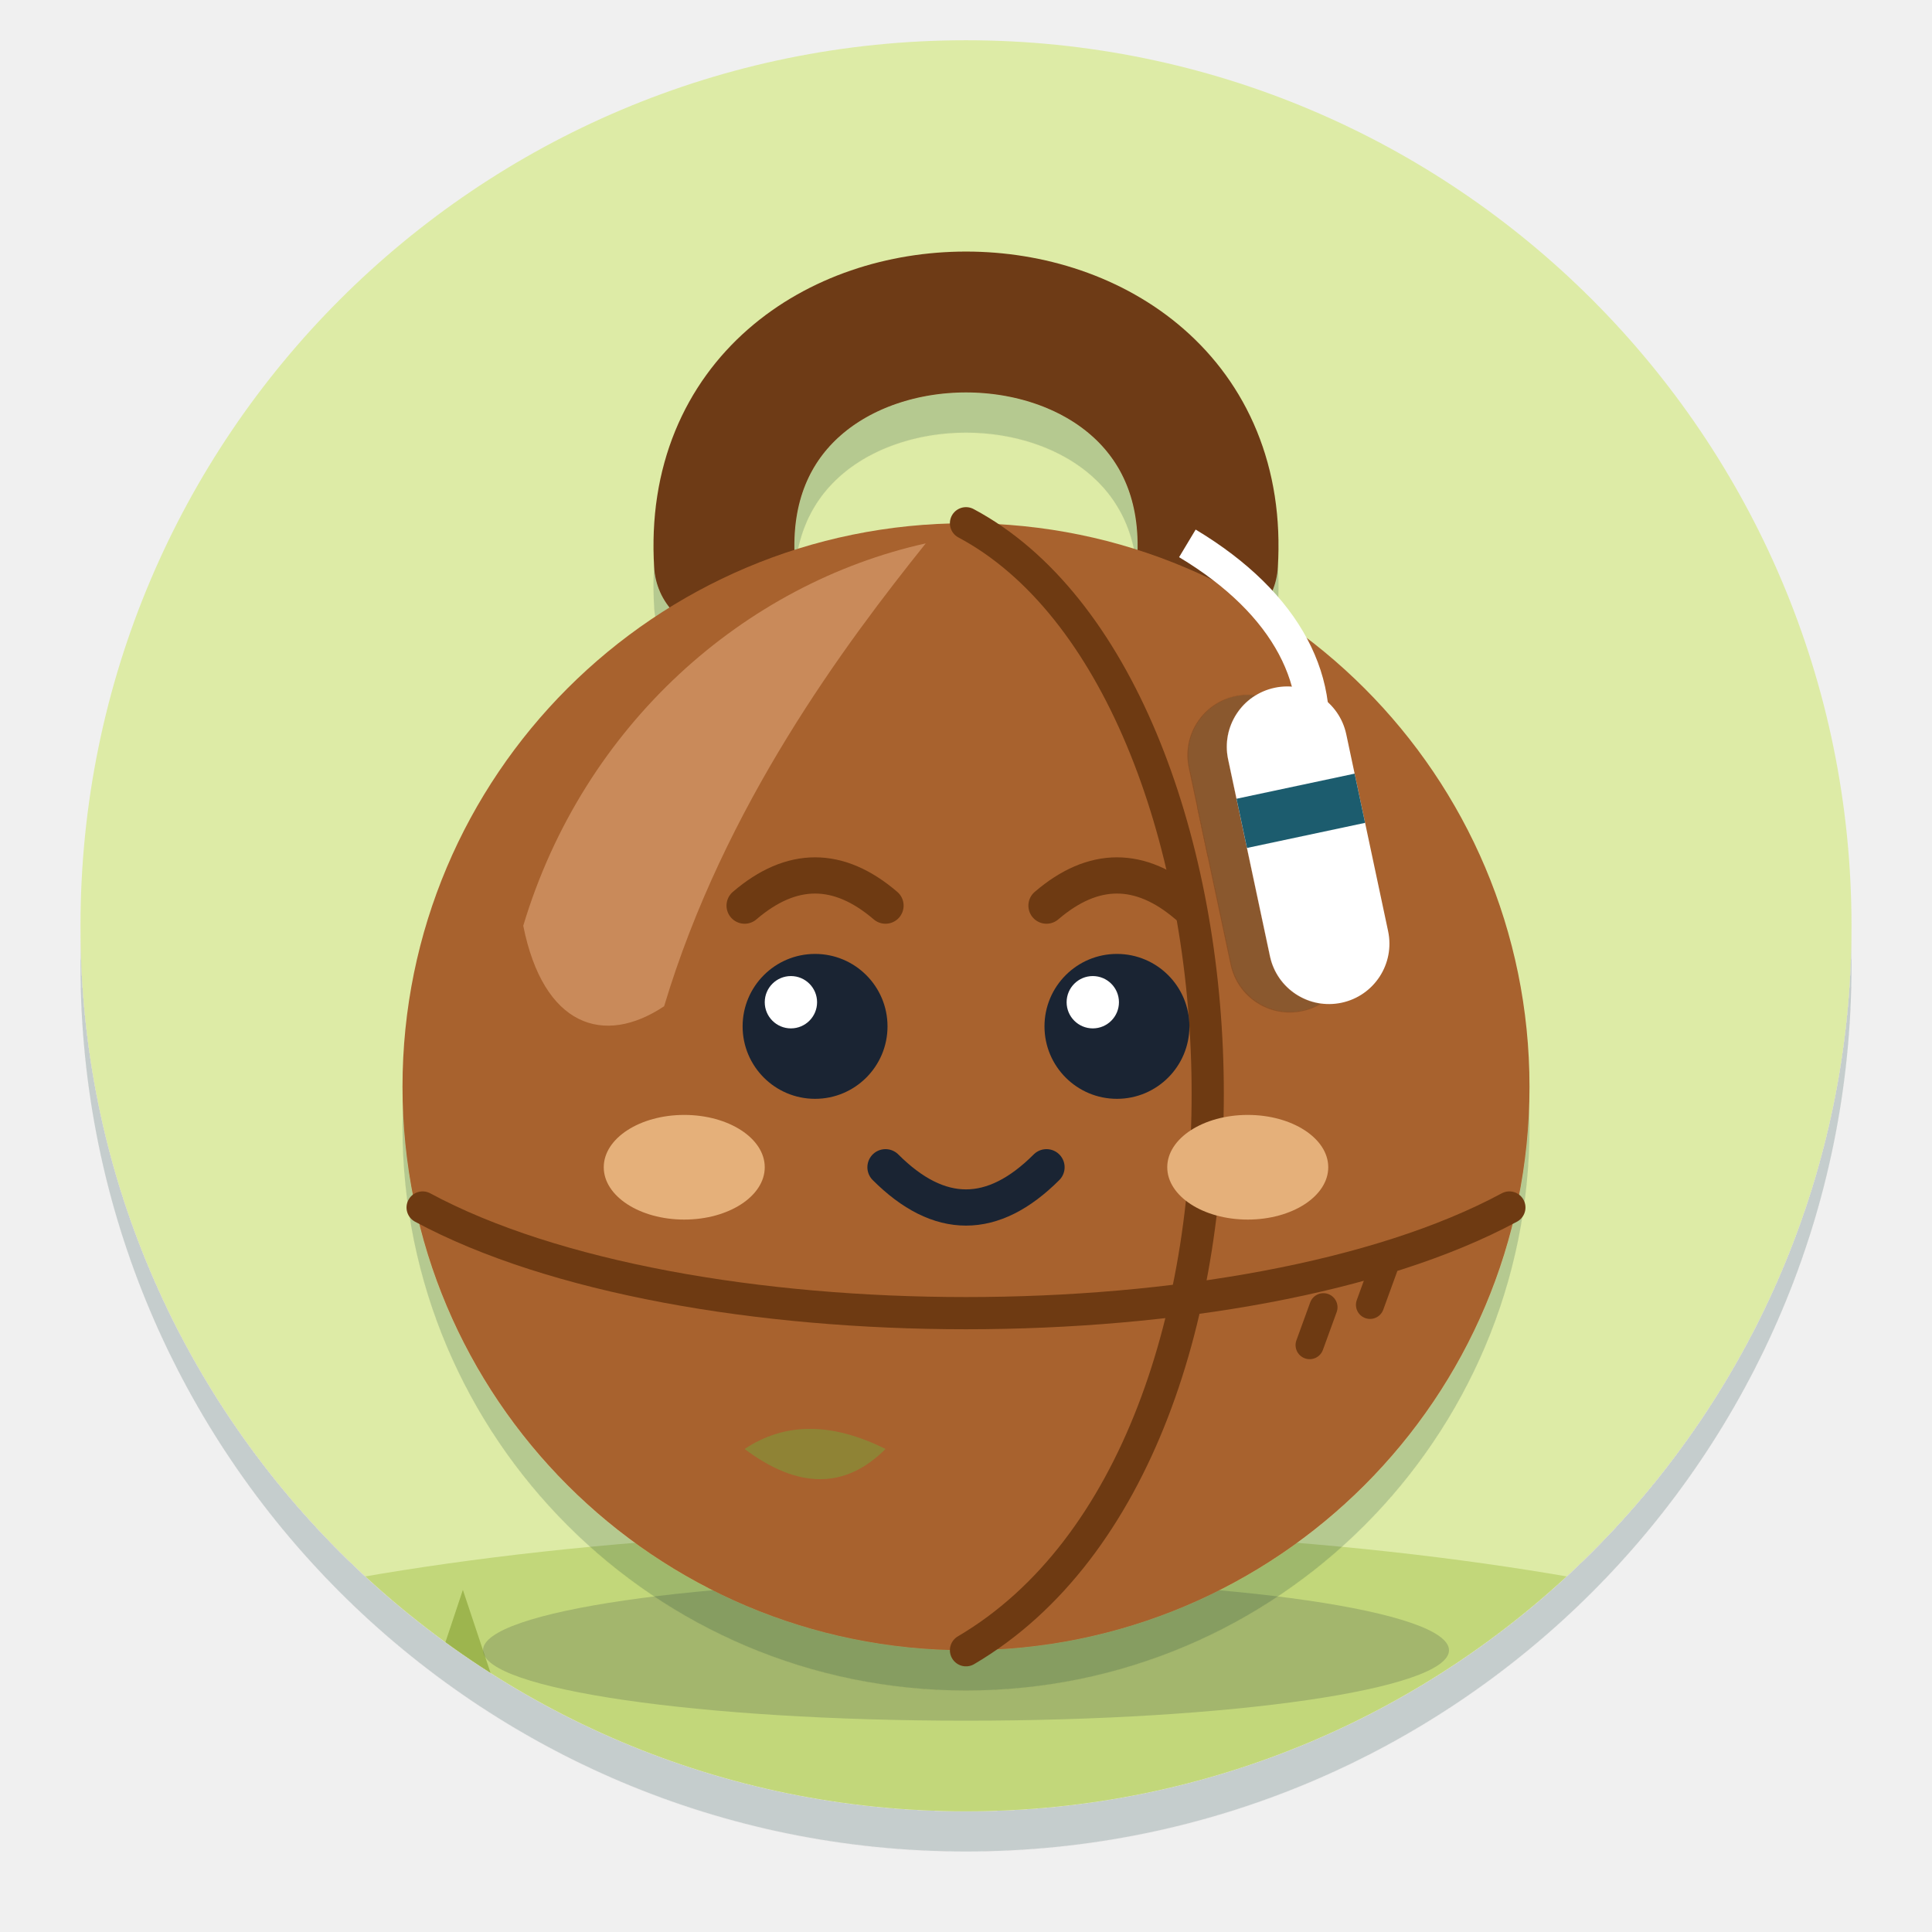
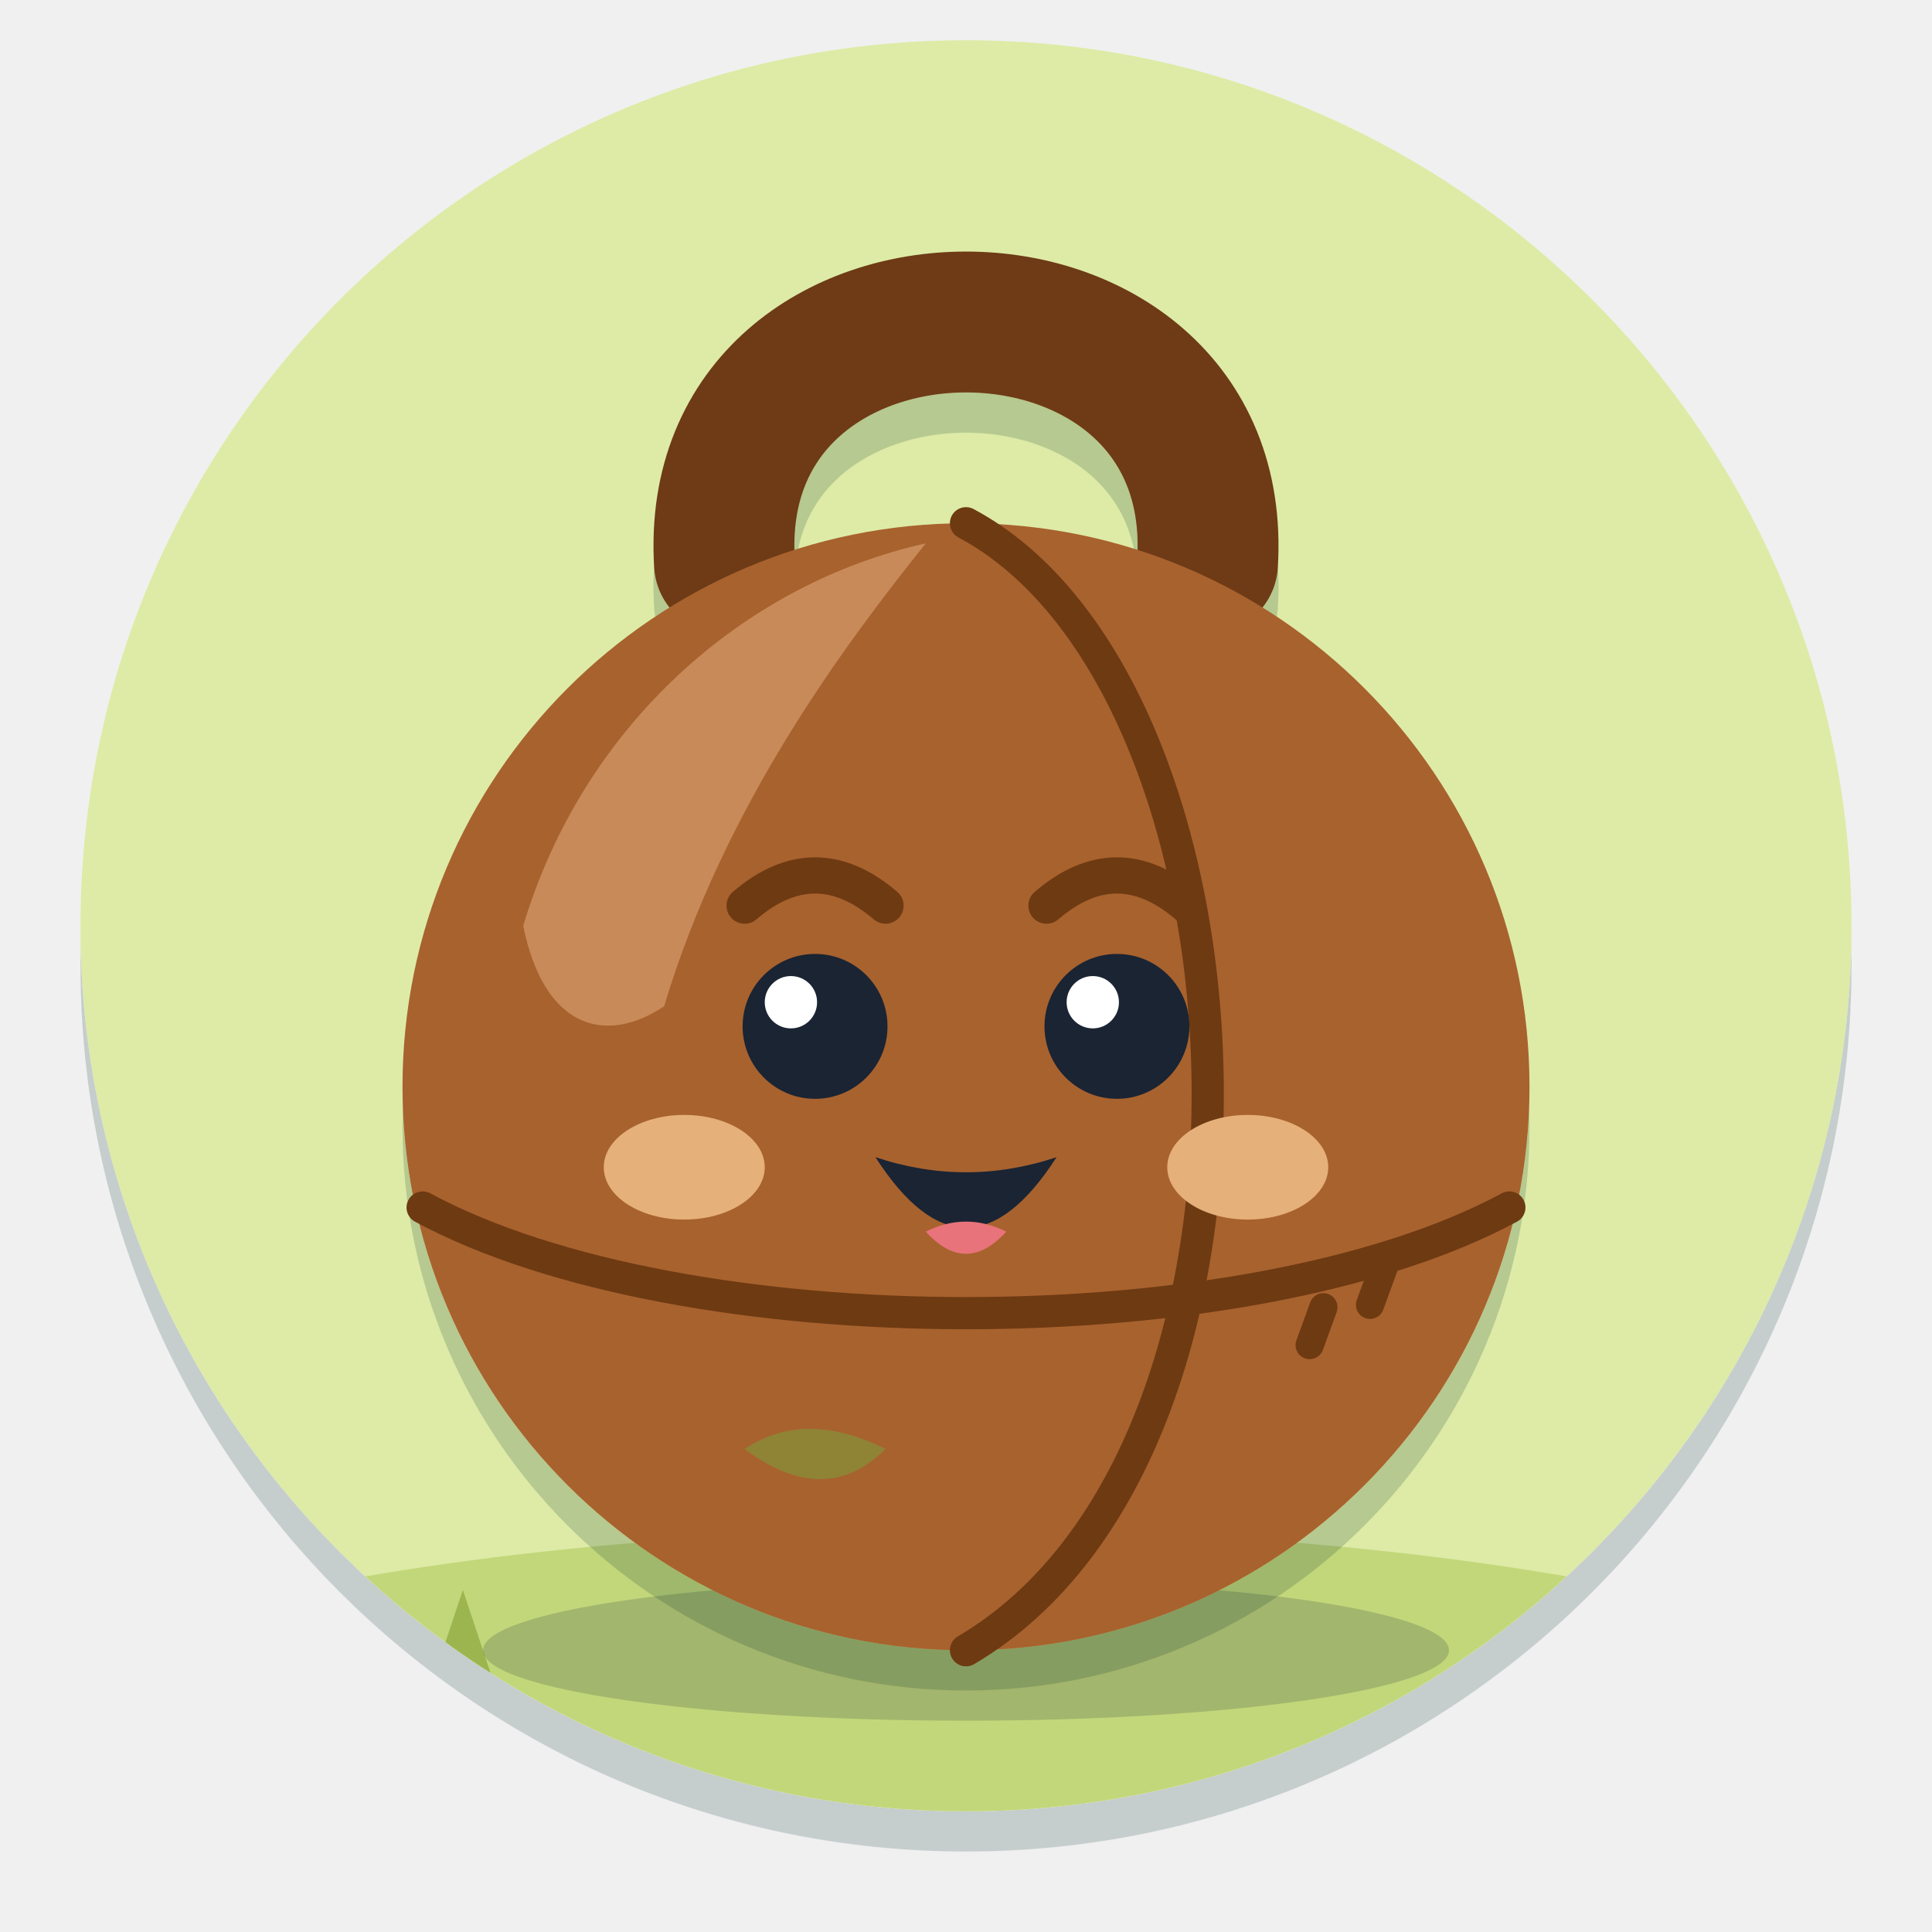
- <svg xmlns="http://www.w3.org/2000/svg" viewBox="0 0 96 96" role="img" aria-label="Tumble's mark: the herding ball of Whistle Meadow">
+ <svg xmlns="http://www.w3.org/2000/svg" viewBox="0 0 96 96" role="img" aria-label="Tumble's mark: the herding ball of Lakeside Field">
  <defs>
    <filter id="mark-layer" x="-30%" y="-40%" width="160%" height="180%">
      <feFlood flood-color="#1A2433" flood-opacity="0.18" result="ink" />
      <feComposite in="ink" in2="SourceAlpha" operator="in" result="sil" />
      <feOffset in="sil" dy="2" result="drop" />
      <feMerge>
        <feMergeNode in="drop" />
        <feMergeNode in="SourceGraphic" />
      </feMerge>
    </filter>
    <clipPath id="mark-disc">
      <circle cx="48" cy="46" r="44" />
    </clipPath>
  </defs>
  <g filter="url(#mark-layer)">
    <circle cx="48" cy="46" r="44" fill="#DDEBA6" />
  </g>
  <g clip-path="url(#mark-disc)">
    <ellipse cx="48" cy="90" rx="54" ry="14" fill="#C2D77A" />
    <path d="M8 84 l4 -12 l3 12 Z M82 84 l4 -13 l3 13 Z M20 88 l3 -9 l3 9 Z" fill="#9DB54E" />
    <ellipse cx="48" cy="82" rx="24" ry="3.5" fill="rgba(26,36,51,0.18)" />
    <g filter="url(#mark-layer)">
      <path d="M36 28 C35 12 61 12 60 28" fill="none" stroke="#6E3A12" stroke-width="7" stroke-linecap="round" />
    </g>
    <g filter="url(#mark-layer)">
      <circle cx="48" cy="54" r="28" fill="#A8622E" />
    </g>
    <path d="M26 46 C29 36 37 29 46 27 C42 32 36 40 33 50 C30 52 27 51 26 46 Z" fill="#C98A5A" />
    <path d="M48 26 C63 34 65 72 48 82" fill="none" stroke="#6E3A12" stroke-width="1.6" stroke-linecap="round" />
    <path d="M21 60 C34 67 62 67 75 60" fill="none" stroke="#6E3A12" stroke-width="1.6" stroke-linecap="round" />
    <path d="M37 72 q3 -2 7 0 q-3 3 -7 0 Z" fill="#7E9A3A" opacity="0.6" />
    <rect x="65" y="64" width="1.4" height="3.4" rx="0.7" fill="#6E3A12" transform="rotate(20 65 65)" />
    <rect x="68" y="62" width="1.4" height="3.4" rx="0.7" fill="#6E3A12" transform="rotate(20 68 63)" />
    <path d="M37 45 q3.5 -3 7 0 M52 45 q3.5 -3 7 0" fill="none" stroke="#6E3A12" stroke-width="1.8" stroke-linecap="round" />
    <circle cx="40.5" cy="51" r="3.6" fill="#1A2433" />
    <circle cx="55.5" cy="51" r="3.6" fill="#1A2433" />
    <circle cx="39.3" cy="49.8" r="1.3" fill="#FFFFFF" />
    <circle cx="54.3" cy="49.8" r="1.3" fill="#FFFFFF" />
    <ellipse cx="34" cy="58" rx="4" ry="2.6" fill="#E5B07A" />
    <ellipse cx="62" cy="58" rx="4" ry="2.6" fill="#E5B07A" />
-     <path d="M44 58 Q48 62 52 58" fill="none" stroke="#1A2433" stroke-width="1.8" stroke-linecap="round" />
-     <path d="M59 27 C64 30 66 34 65 38" fill="none" stroke="#FFFFFF" stroke-width="1.6" />
-     <g filter="url(#mark-layer)" transform="rotate(78 65 42)">
-       <rect x="57" y="39" width="16" height="6" rx="3" fill="#FFFFFF" />
-       <rect x="62" y="39" width="2.5" height="6" fill="#1F5C6E" />
-     </g>
+     <path d="M43.5 57.5 Q48 64.5 52.5 57.5 Q48 59 43.5 57.5 Z" fill="#1A2433" />
+     <path d="M46 61.2 Q48 63.4 50 61.2 Q48 60.2 46 61.2 Z" fill="#E8737A" />
  </g>
</svg>
